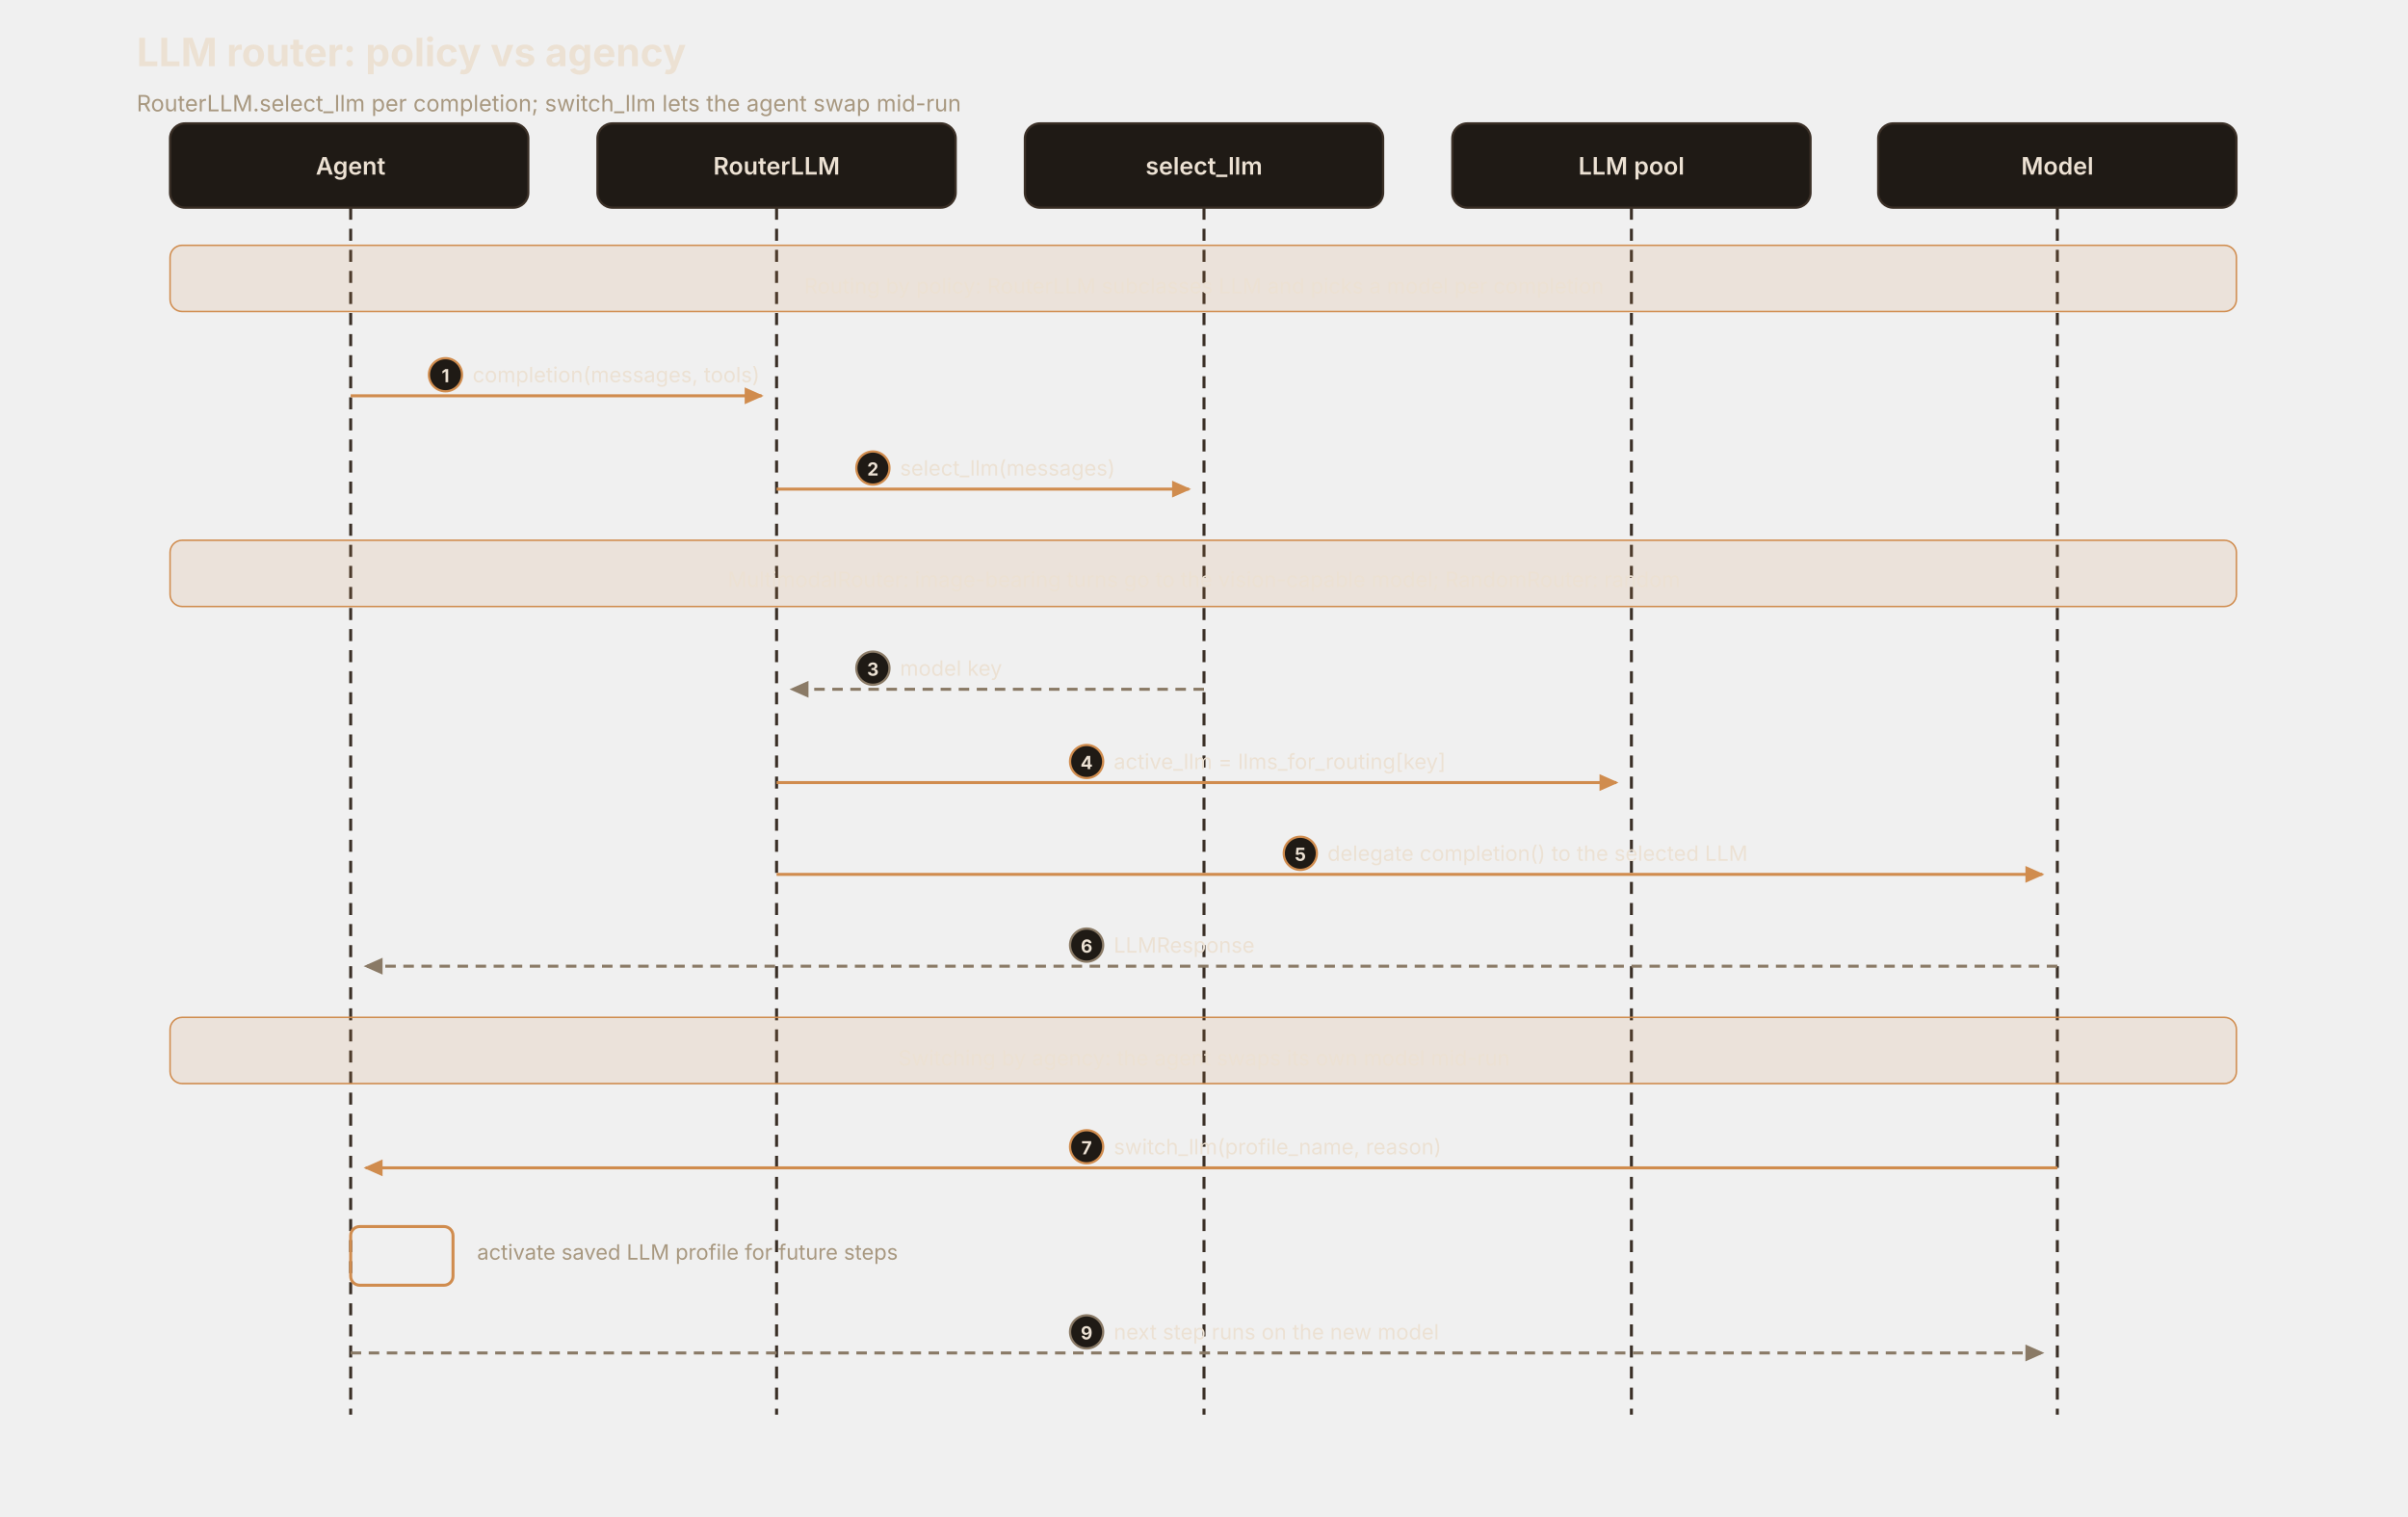
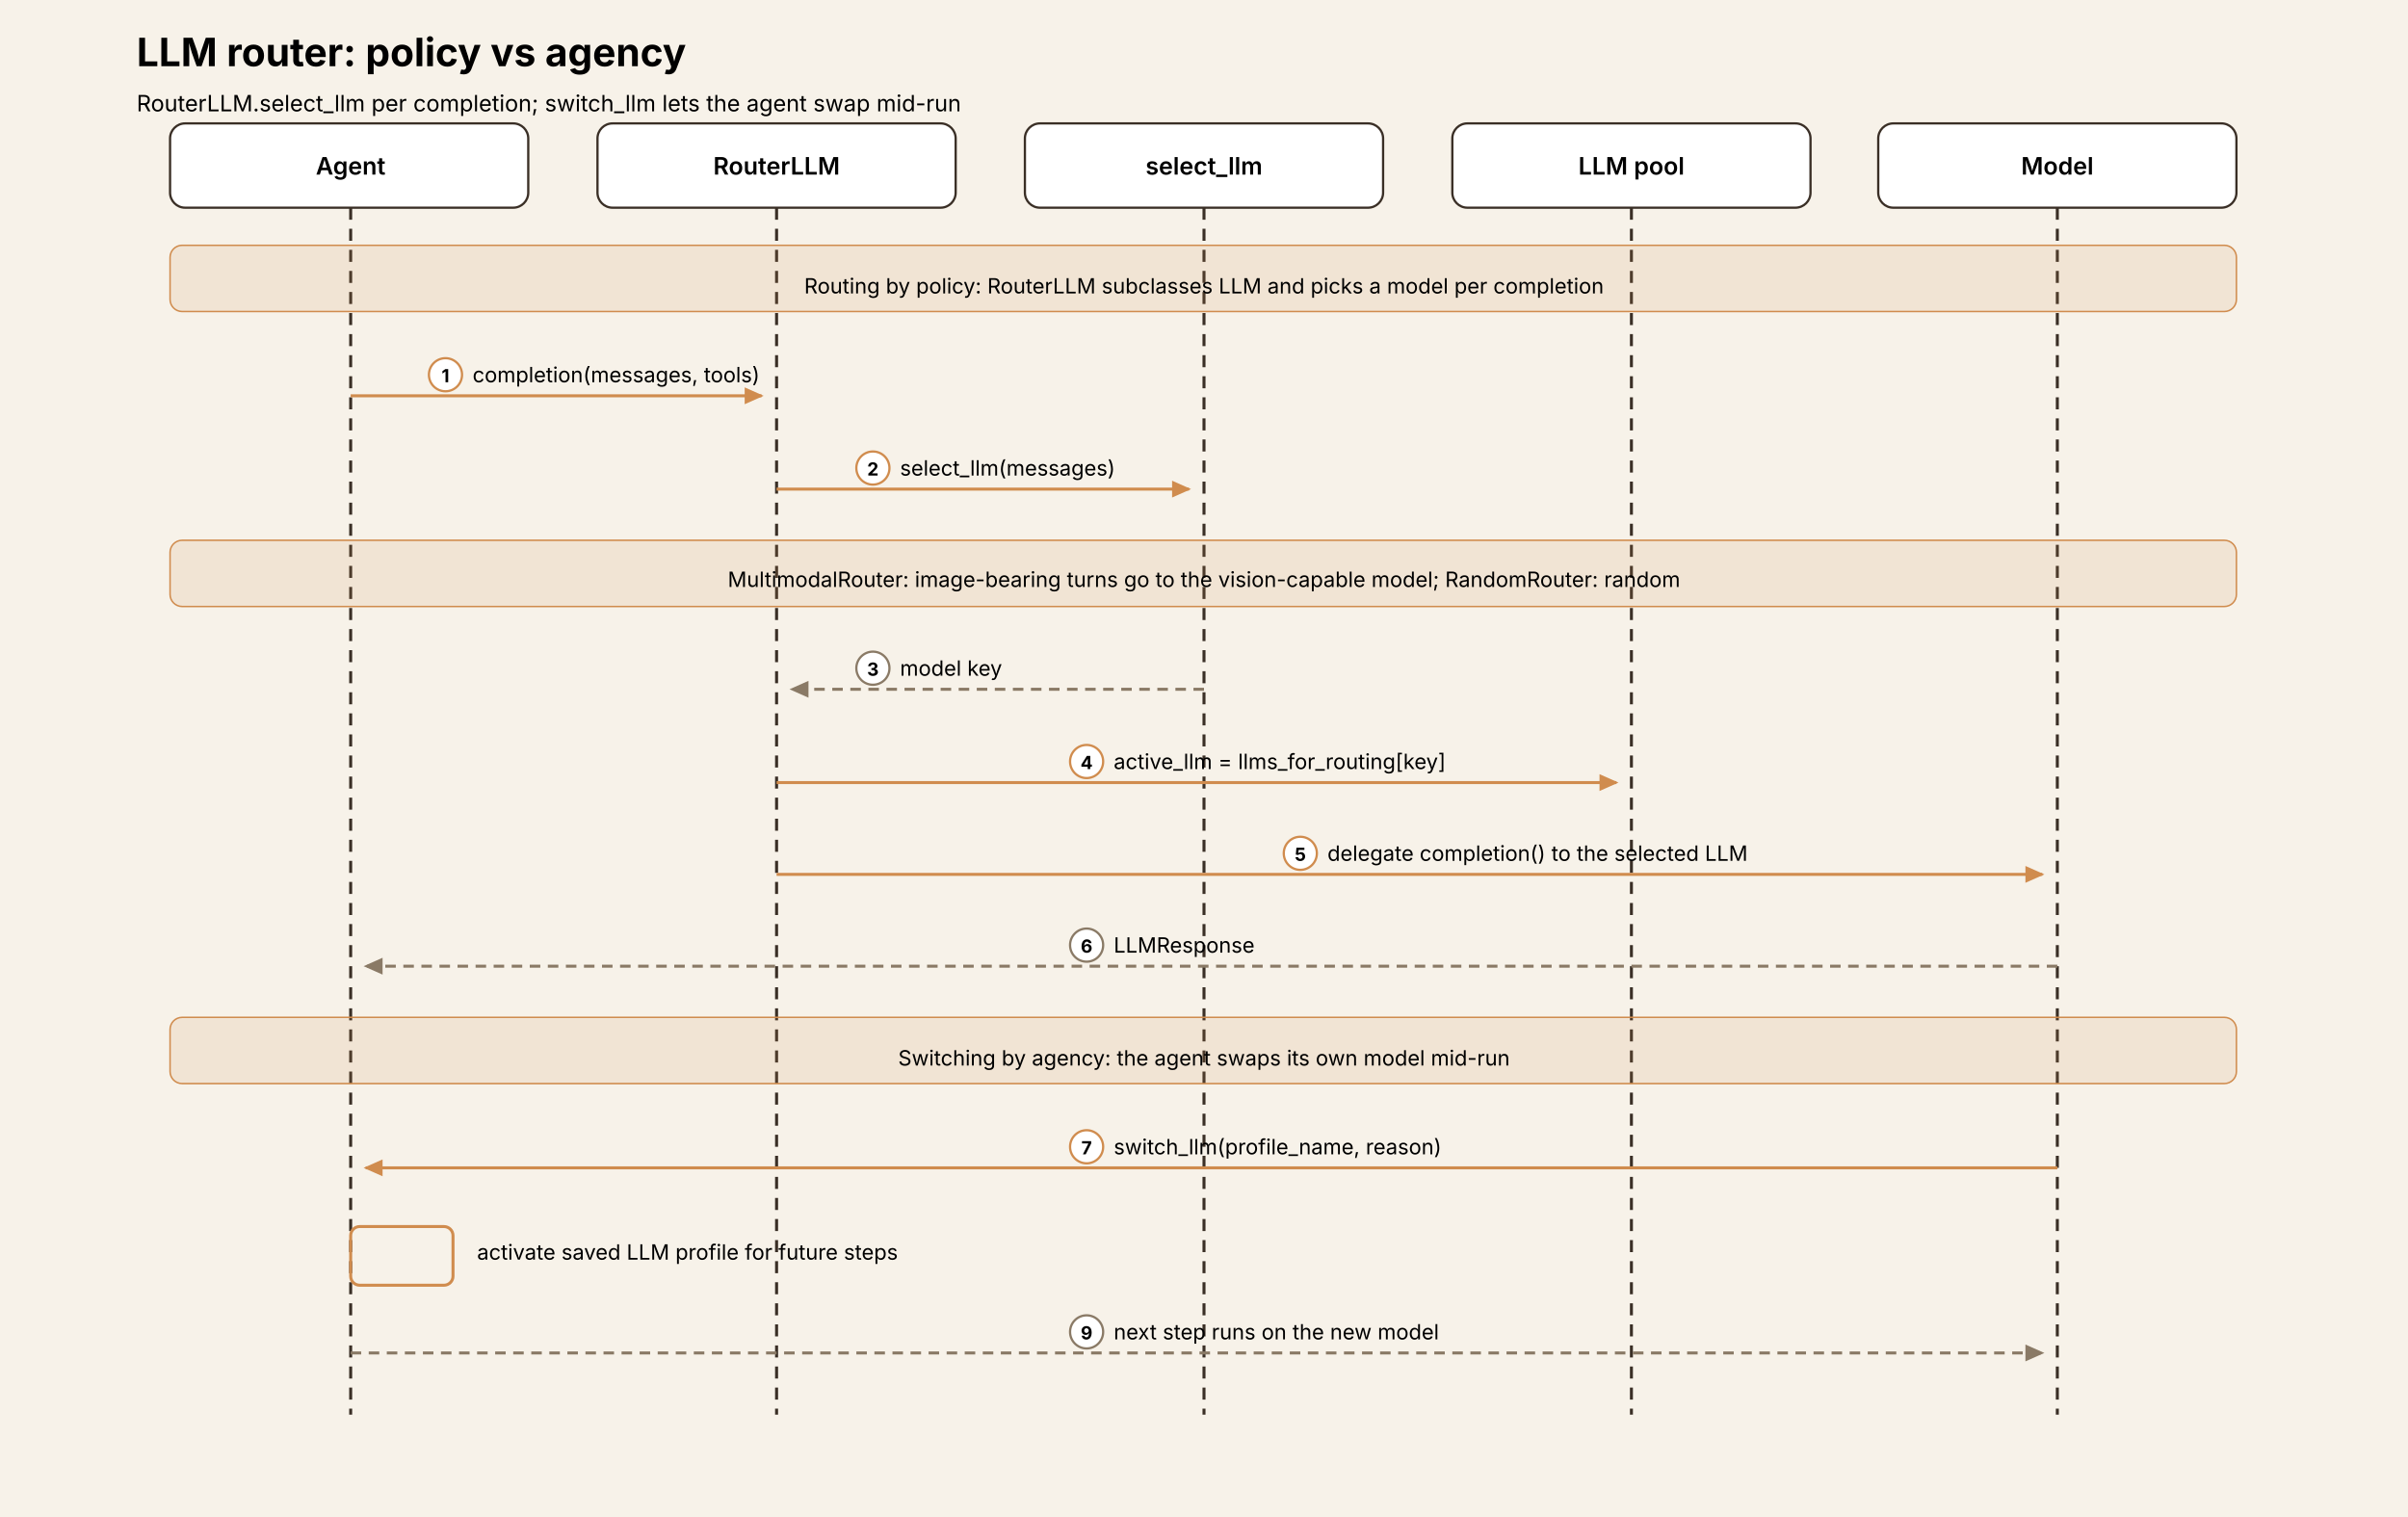
<svg xmlns="http://www.w3.org/2000/svg" viewBox="0 0 1600 1008" width="1600" font-family="system-ui, -apple-system, sans-serif">
  <defs>
    <marker id="arrc" viewBox="0 0 10 10" refX="8" refY="5" markerWidth="7" markerHeight="7" orient="auto-start-reverse">
      <path d="M 0 1 L 9 5 L 0 9 z" fill="#d08c4e" />
    </marker>
    <marker id="arrr" viewBox="0 0 10 10" refX="8" refY="5" markerWidth="7" markerHeight="7" orient="auto-start-reverse">
      <path d="M 0 1 L 9 5 L 0 9 z" fill="#8a7a66" />
    </marker>
  </defs>
-   <text x="90.78" y="44" font-size="26" font-weight="700" fill="#ece1d3">LLM router: policy vs agency</text>
-   <text x="90.78" y="74" font-size="15" fill="#a89880">RouterLLM.select_llm per completion; switch_llm lets the agent swap mid-run</text>
+   <rect x="0" y="0" width="1600" height="1008" fill="#f7f2e9" />
+   <text x="90.78" y="44" font-size="26" font-weight="700" fill="#000000">LLM router: policy vs agency</text>
+   <text x="90.78" y="74" font-size="15" fill="#000000">RouterLLM.select_llm per completion; switch_llm lets the agent swap mid-run</text>
  <line x1="233" y1="110" x2="233" y2="940" stroke="#3a2f26" stroke-width="2" stroke-dasharray="8 6" />
-   <rect x="113" y="82" width="238" height="56" rx="10" fill="#1f1a15" stroke="#3a2f26" stroke-width="1.5" />
-   <text x="233" y="116" text-anchor="middle" font-size="16" font-weight="600" fill="#ece1d3">Agent</text>
+   <rect x="113" y="82" width="238" height="56" rx="10" fill="#ffffff" stroke="#3a2f26" stroke-width="1.5" />
+   <text x="233" y="116" text-anchor="middle" font-size="16" font-weight="600" fill="#000000">Agent</text>
  <line x1="516" y1="110" x2="516" y2="940" stroke="#3a2f26" stroke-width="2" stroke-dasharray="8 6" />
-   <rect x="397" y="82" width="238" height="56" rx="10" fill="#1f1a15" stroke="#3a2f26" stroke-width="1.5" />
-   <text x="516" y="116" text-anchor="middle" font-size="16" font-weight="600" fill="#ece1d3">RouterLLM</text>
+   <rect x="397" y="82" width="238" height="56" rx="10" fill="#ffffff" stroke="#3a2f26" stroke-width="1.5" />
+   <text x="516" y="116" text-anchor="middle" font-size="16" font-weight="600" fill="#000000">RouterLLM</text>
  <line x1="800" y1="110" x2="800" y2="940" stroke="#3a2f26" stroke-width="2" stroke-dasharray="8 6" />
-   <rect x="681" y="82" width="238" height="56" rx="10" fill="#1f1a15" stroke="#3a2f26" stroke-width="1.5" />
-   <text x="800" y="116" text-anchor="middle" font-size="16" font-weight="600" fill="#ece1d3">select_llm</text>
+   <rect x="681" y="82" width="238" height="56" rx="10" fill="#ffffff" stroke="#3a2f26" stroke-width="1.5" />
+   <text x="800" y="116" text-anchor="middle" font-size="16" font-weight="600" fill="#000000">select_llm</text>
  <line x1="1084" y1="110" x2="1084" y2="940" stroke="#3a2f26" stroke-width="2" stroke-dasharray="8 6" />
-   <rect x="965" y="82" width="238" height="56" rx="10" fill="#1f1a15" stroke="#3a2f26" stroke-width="1.5" />
-   <text x="1084" y="116" text-anchor="middle" font-size="16" font-weight="600" fill="#ece1d3">LLM pool</text>
+   <rect x="965" y="82" width="238" height="56" rx="10" fill="#ffffff" stroke="#3a2f26" stroke-width="1.5" />
+   <text x="1084" y="116" text-anchor="middle" font-size="16" font-weight="600" fill="#000000">LLM pool</text>
  <line x1="1367" y1="110" x2="1367" y2="940" stroke="#3a2f26" stroke-width="2" stroke-dasharray="8 6" />
-   <rect x="1248" y="82" width="238" height="56" rx="10" fill="#1f1a15" stroke="#3a2f26" stroke-width="1.5" />
-   <text x="1367" y="116" text-anchor="middle" font-size="16" font-weight="600" fill="#ece1d3">Model</text>
+   <rect x="1248" y="82" width="238" height="56" rx="10" fill="#ffffff" stroke="#3a2f26" stroke-width="1.5" />
+   <text x="1367" y="116" text-anchor="middle" font-size="16" font-weight="600" fill="#000000">Model</text>
  <rect x="113" y="163" width="1373" height="44" rx="8" fill="#d08c4e22" stroke="#d08c4e" stroke-width="1" />
-   <text x="800" y="195" text-anchor="middle" font-size="14" fill="#ece1d3">Routing by policy: RouterLLM subclasses LLM and picks a model per completion</text>
+   <text x="800" y="195" text-anchor="middle" font-size="14" fill="#000000">Routing by policy: RouterLLM subclasses LLM and picks a model per completion</text>
  <line x1="233" y1="263" x2="506" y2="263" stroke="#d08c4e" stroke-width="2" marker-end="url(#arrc)" />
-   <circle cx="296" cy="249" r="11" fill="#1f1a15" stroke="#d08c4e" stroke-width="1.5" />
-   <text x="296" y="254" text-anchor="middle" font-size="12" font-weight="700" fill="#ece1d3">1</text>
-   <text x="314" y="254" font-size="14" fill="#ece1d3">completion(messages, tools)</text>
+   <circle cx="296" cy="249" r="11" fill="#ffffff" stroke="#d08c4e" stroke-width="1.5" />
+   <text x="296" y="254" text-anchor="middle" font-size="12" font-weight="700" fill="#000000">1</text>
+   <text x="314" y="254" font-size="14" fill="#000000">completion(messages, tools)</text>
  <line x1="516" y1="325" x2="790" y2="325" stroke="#d08c4e" stroke-width="2" marker-end="url(#arrc)" />
-   <circle cx="580" cy="311" r="11" fill="#1f1a15" stroke="#d08c4e" stroke-width="1.5" />
-   <text x="580" y="316" text-anchor="middle" font-size="12" font-weight="700" fill="#ece1d3">2</text>
-   <text x="598" y="316" font-size="14" fill="#ece1d3">select_llm(messages)</text>
+   <circle cx="580" cy="311" r="11" fill="#ffffff" stroke="#d08c4e" stroke-width="1.5" />
+   <text x="580" y="316" text-anchor="middle" font-size="12" font-weight="700" fill="#000000">2</text>
+   <text x="598" y="316" font-size="14" fill="#000000">select_llm(messages)</text>
  <rect x="113" y="359" width="1373" height="44" rx="8" fill="#d08c4e22" stroke="#d08c4e" stroke-width="1" />
-   <text x="800" y="390" text-anchor="middle" font-size="14" fill="#ece1d3">MultimodalRouter: image-bearing turns go to the vision-capable model; RandomRouter: random</text>
+   <text x="800" y="390" text-anchor="middle" font-size="14" fill="#000000">MultimodalRouter: image-bearing turns go to the vision-capable model; RandomRouter: random</text>
  <line x1="800" y1="458" x2="526" y2="458" stroke="#8a7a66" stroke-width="2" stroke-dasharray="7 5" marker-end="url(#arrr)" />
-   <circle cx="580" cy="444" r="11" fill="#1f1a15" stroke="#8a7a66" stroke-width="1.5" />
-   <text x="580" y="449" text-anchor="middle" font-size="12" font-weight="700" fill="#ece1d3">3</text>
-   <text x="598" y="449" font-size="14" fill="#ece1d3">model key</text>
+   <circle cx="580" cy="444" r="11" fill="#ffffff" stroke="#8a7a66" stroke-width="1.5" />
+   <text x="580" y="449" text-anchor="middle" font-size="12" font-weight="700" fill="#000000">3</text>
+   <text x="598" y="449" font-size="14" fill="#000000">model key</text>
  <line x1="516" y1="520" x2="1074" y2="520" stroke="#d08c4e" stroke-width="2" marker-end="url(#arrc)" />
-   <circle cx="722" cy="506" r="11" fill="#1f1a15" stroke="#d08c4e" stroke-width="1.5" />
-   <text x="722" y="511" text-anchor="middle" font-size="12" font-weight="700" fill="#ece1d3">4</text>
-   <text x="740" y="511" font-size="14" fill="#ece1d3">active_llm = llms_for_routing[key]</text>
+   <circle cx="722" cy="506" r="11" fill="#ffffff" stroke="#d08c4e" stroke-width="1.5" />
+   <text x="722" y="511" text-anchor="middle" font-size="12" font-weight="700" fill="#000000">4</text>
+   <text x="740" y="511" font-size="14" fill="#000000">active_llm = llms_for_routing[key]</text>
  <line x1="516" y1="581" x2="1357" y2="581" stroke="#d08c4e" stroke-width="2" marker-end="url(#arrc)" />
-   <circle cx="864" cy="567" r="11" fill="#1f1a15" stroke="#d08c4e" stroke-width="1.5" />
-   <text x="864" y="572" text-anchor="middle" font-size="12" font-weight="700" fill="#ece1d3">5</text>
-   <text x="882" y="572" font-size="14" fill="#ece1d3">delegate completion() to the selected LLM</text>
+   <circle cx="864" cy="567" r="11" fill="#ffffff" stroke="#d08c4e" stroke-width="1.5" />
+   <text x="864" y="572" text-anchor="middle" font-size="12" font-weight="700" fill="#000000">5</text>
+   <text x="882" y="572" font-size="14" fill="#000000">delegate completion() to the selected LLM</text>
  <line x1="1367" y1="642" x2="243" y2="642" stroke="#8a7a66" stroke-width="2" stroke-dasharray="7 5" marker-end="url(#arrr)" />
-   <circle cx="722" cy="628" r="11" fill="#1f1a15" stroke="#8a7a66" stroke-width="1.5" />
-   <text x="722" y="633" text-anchor="middle" font-size="12" font-weight="700" fill="#ece1d3">6</text>
-   <text x="740" y="633" font-size="14" fill="#ece1d3">LLMResponse</text>
+   <circle cx="722" cy="628" r="11" fill="#ffffff" stroke="#8a7a66" stroke-width="1.5" />
+   <text x="722" y="633" text-anchor="middle" font-size="12" font-weight="700" fill="#000000">6</text>
+   <text x="740" y="633" font-size="14" fill="#000000">LLMResponse</text>
  <rect x="113" y="676" width="1373" height="44" rx="8" fill="#d08c4e22" stroke="#d08c4e" stroke-width="1" />
-   <text x="800" y="708" text-anchor="middle" font-size="14" fill="#ece1d3">Switching by agency: the agent swaps its own model mid-run</text>
+   <text x="800" y="708" text-anchor="middle" font-size="14" fill="#000000">Switching by agency: the agent swaps its own model mid-run</text>
  <line x1="1367" y1="776" x2="243" y2="776" stroke="#d08c4e" stroke-width="2" marker-end="url(#arrc)" />
-   <circle cx="722" cy="762" r="11" fill="#1f1a15" stroke="#d08c4e" stroke-width="1.5" />
-   <text x="722" y="767" text-anchor="middle" font-size="12" font-weight="700" fill="#ece1d3">7</text>
-   <text x="740" y="767" font-size="14" fill="#ece1d3">switch_llm(profile_name, reason)</text>
+   <circle cx="722" cy="762" r="11" fill="#ffffff" stroke="#d08c4e" stroke-width="1.5" />
+   <text x="722" y="767" text-anchor="middle" font-size="12" font-weight="700" fill="#000000">7</text>
+   <text x="740" y="767" font-size="14" fill="#000000">switch_llm(profile_name, reason)</text>
  <rect x="233" y="815" width="68" height="39" rx="6" fill="none" stroke="#d08c4e" stroke-width="2" />
-   <text x="317" y="837" font-size="14" fill="#a89880">activate saved LLM profile for future steps</text>
+   <text x="317" y="837" font-size="14" fill="#000000">activate saved LLM profile for future steps</text>
  <line x1="233" y1="899" x2="1357" y2="899" stroke="#8a7a66" stroke-width="2" stroke-dasharray="7 5" marker-end="url(#arrr)" />
-   <circle cx="722" cy="885" r="11" fill="#1f1a15" stroke="#8a7a66" stroke-width="1.5" />
-   <text x="722" y="890" text-anchor="middle" font-size="12" font-weight="700" fill="#ece1d3">9</text>
-   <text x="740" y="890" font-size="14" fill="#ece1d3">next step runs on the new model</text>
+   <circle cx="722" cy="885" r="11" fill="#ffffff" stroke="#8a7a66" stroke-width="1.5" />
+   <text x="722" y="890" text-anchor="middle" font-size="12" font-weight="700" fill="#000000">9</text>
+   <text x="740" y="890" font-size="14" fill="#000000">next step runs on the new model</text>
</svg>
